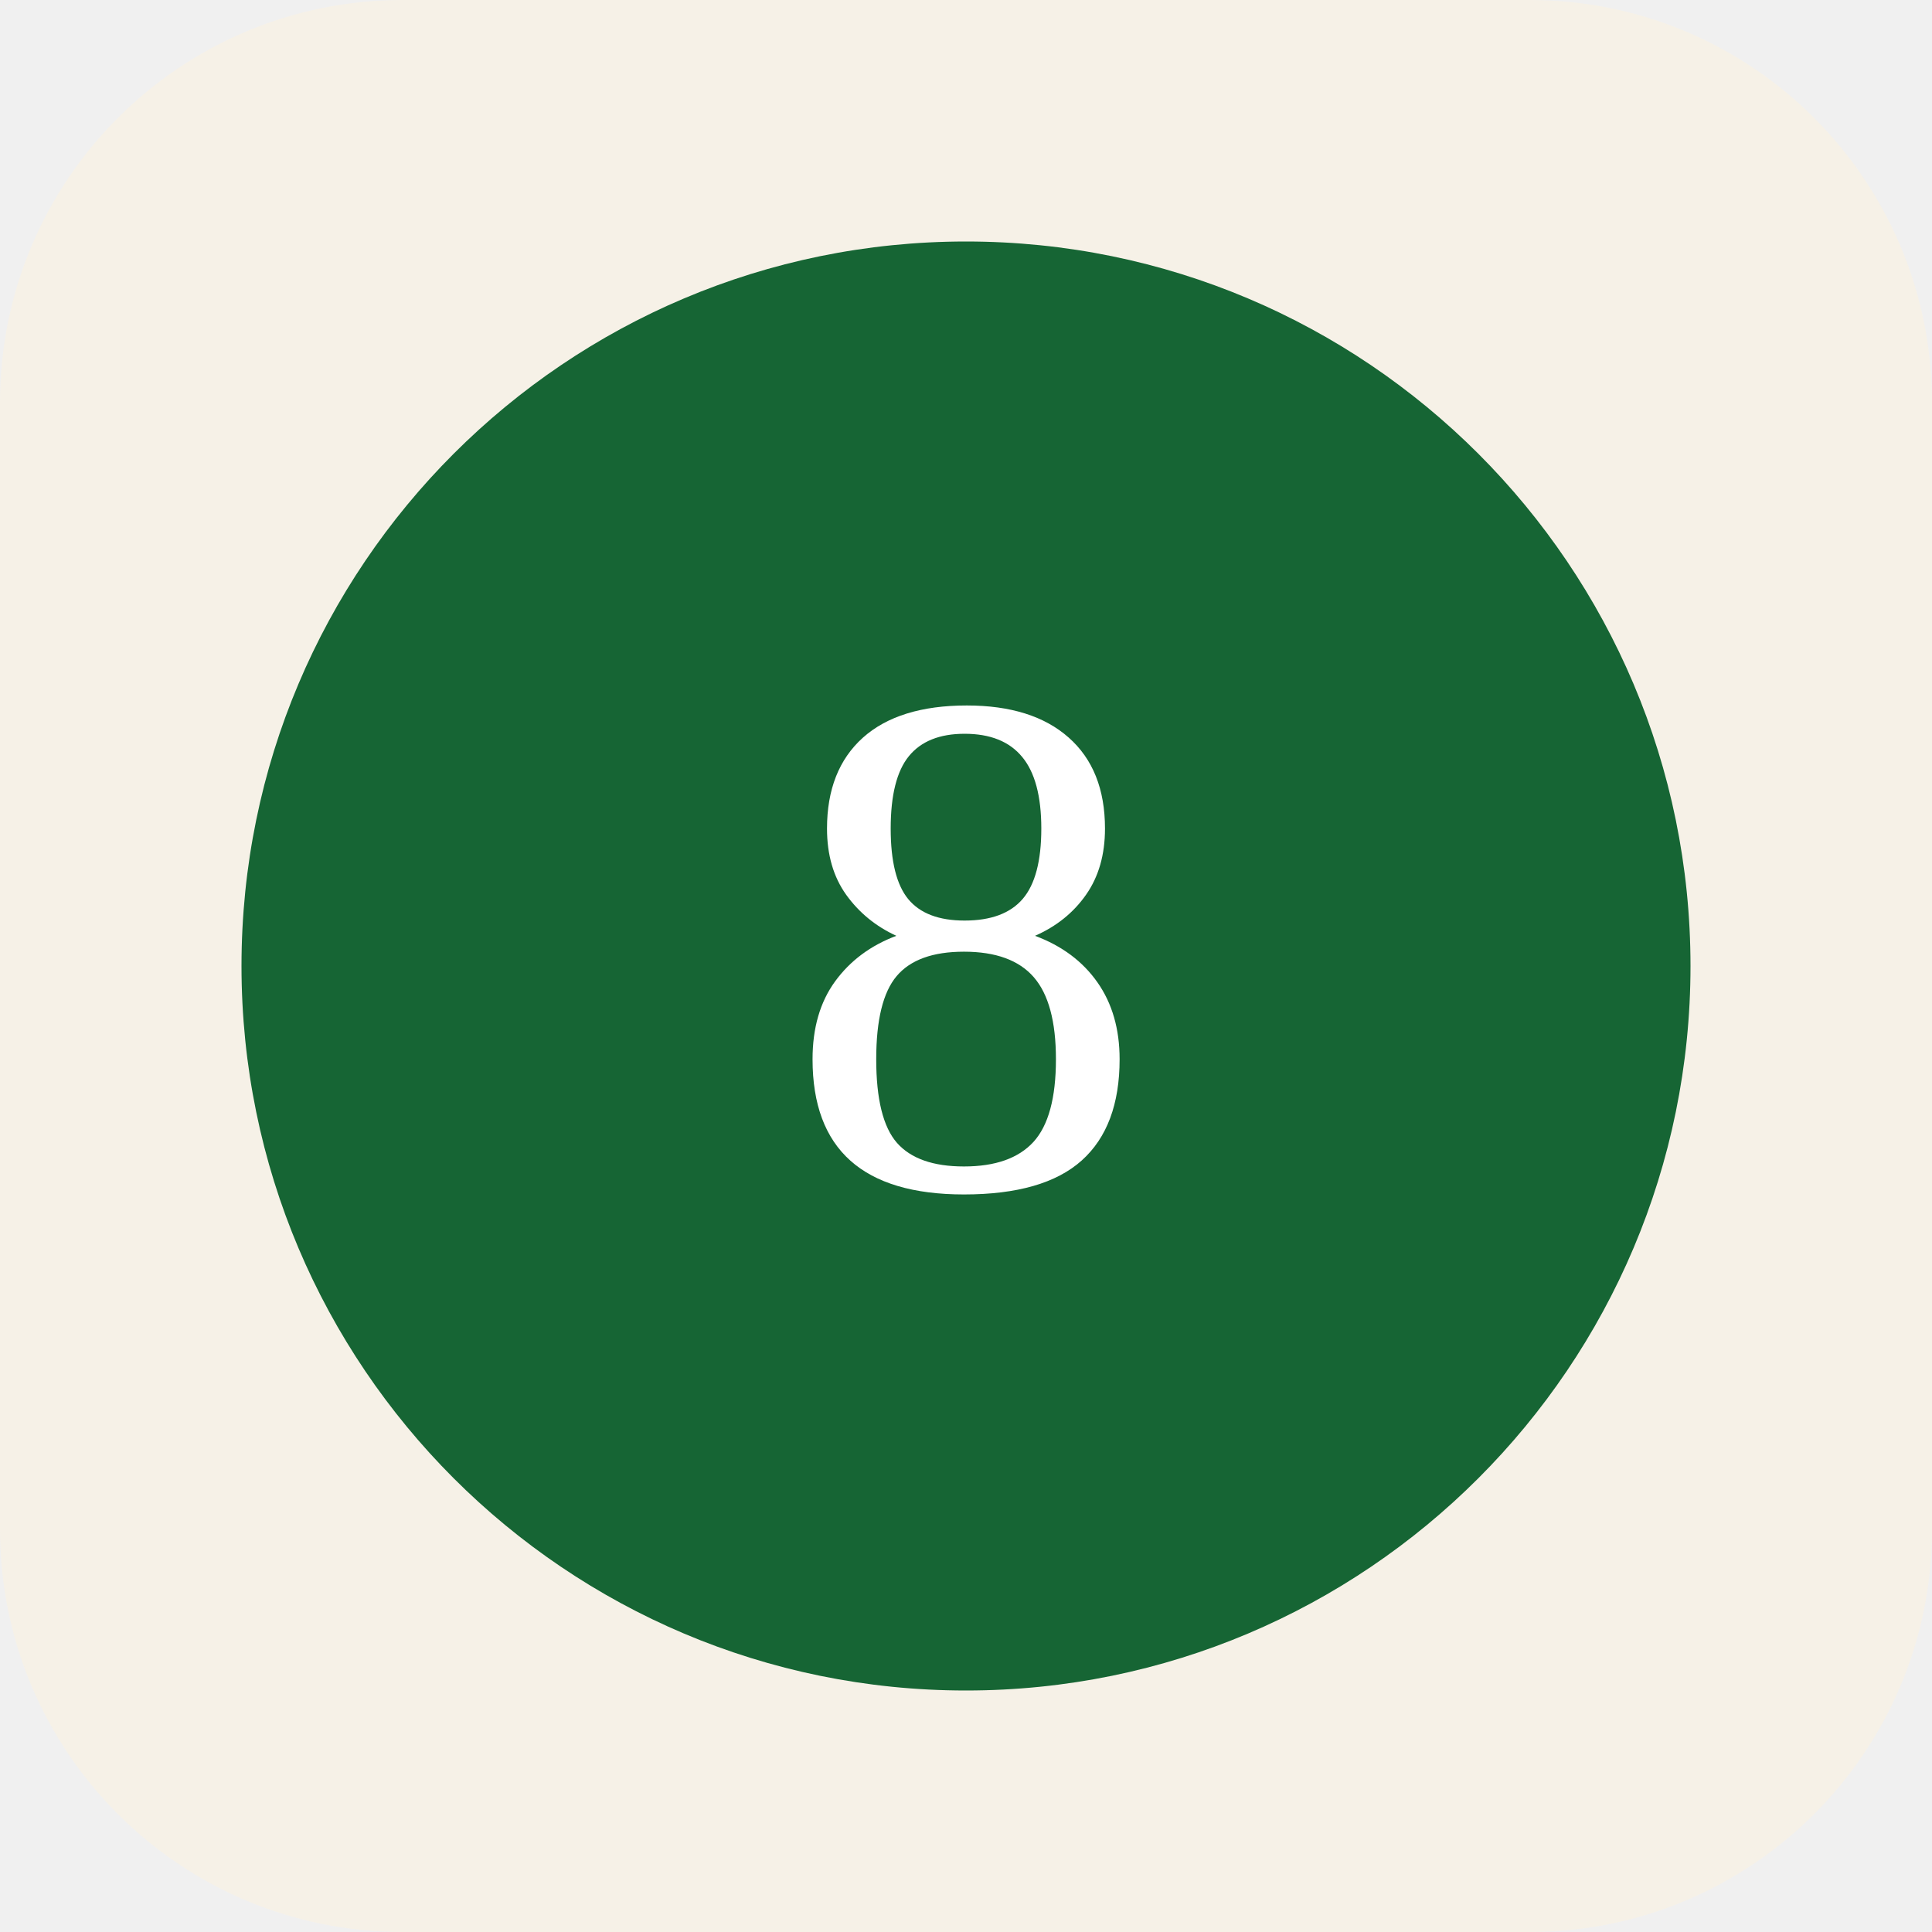
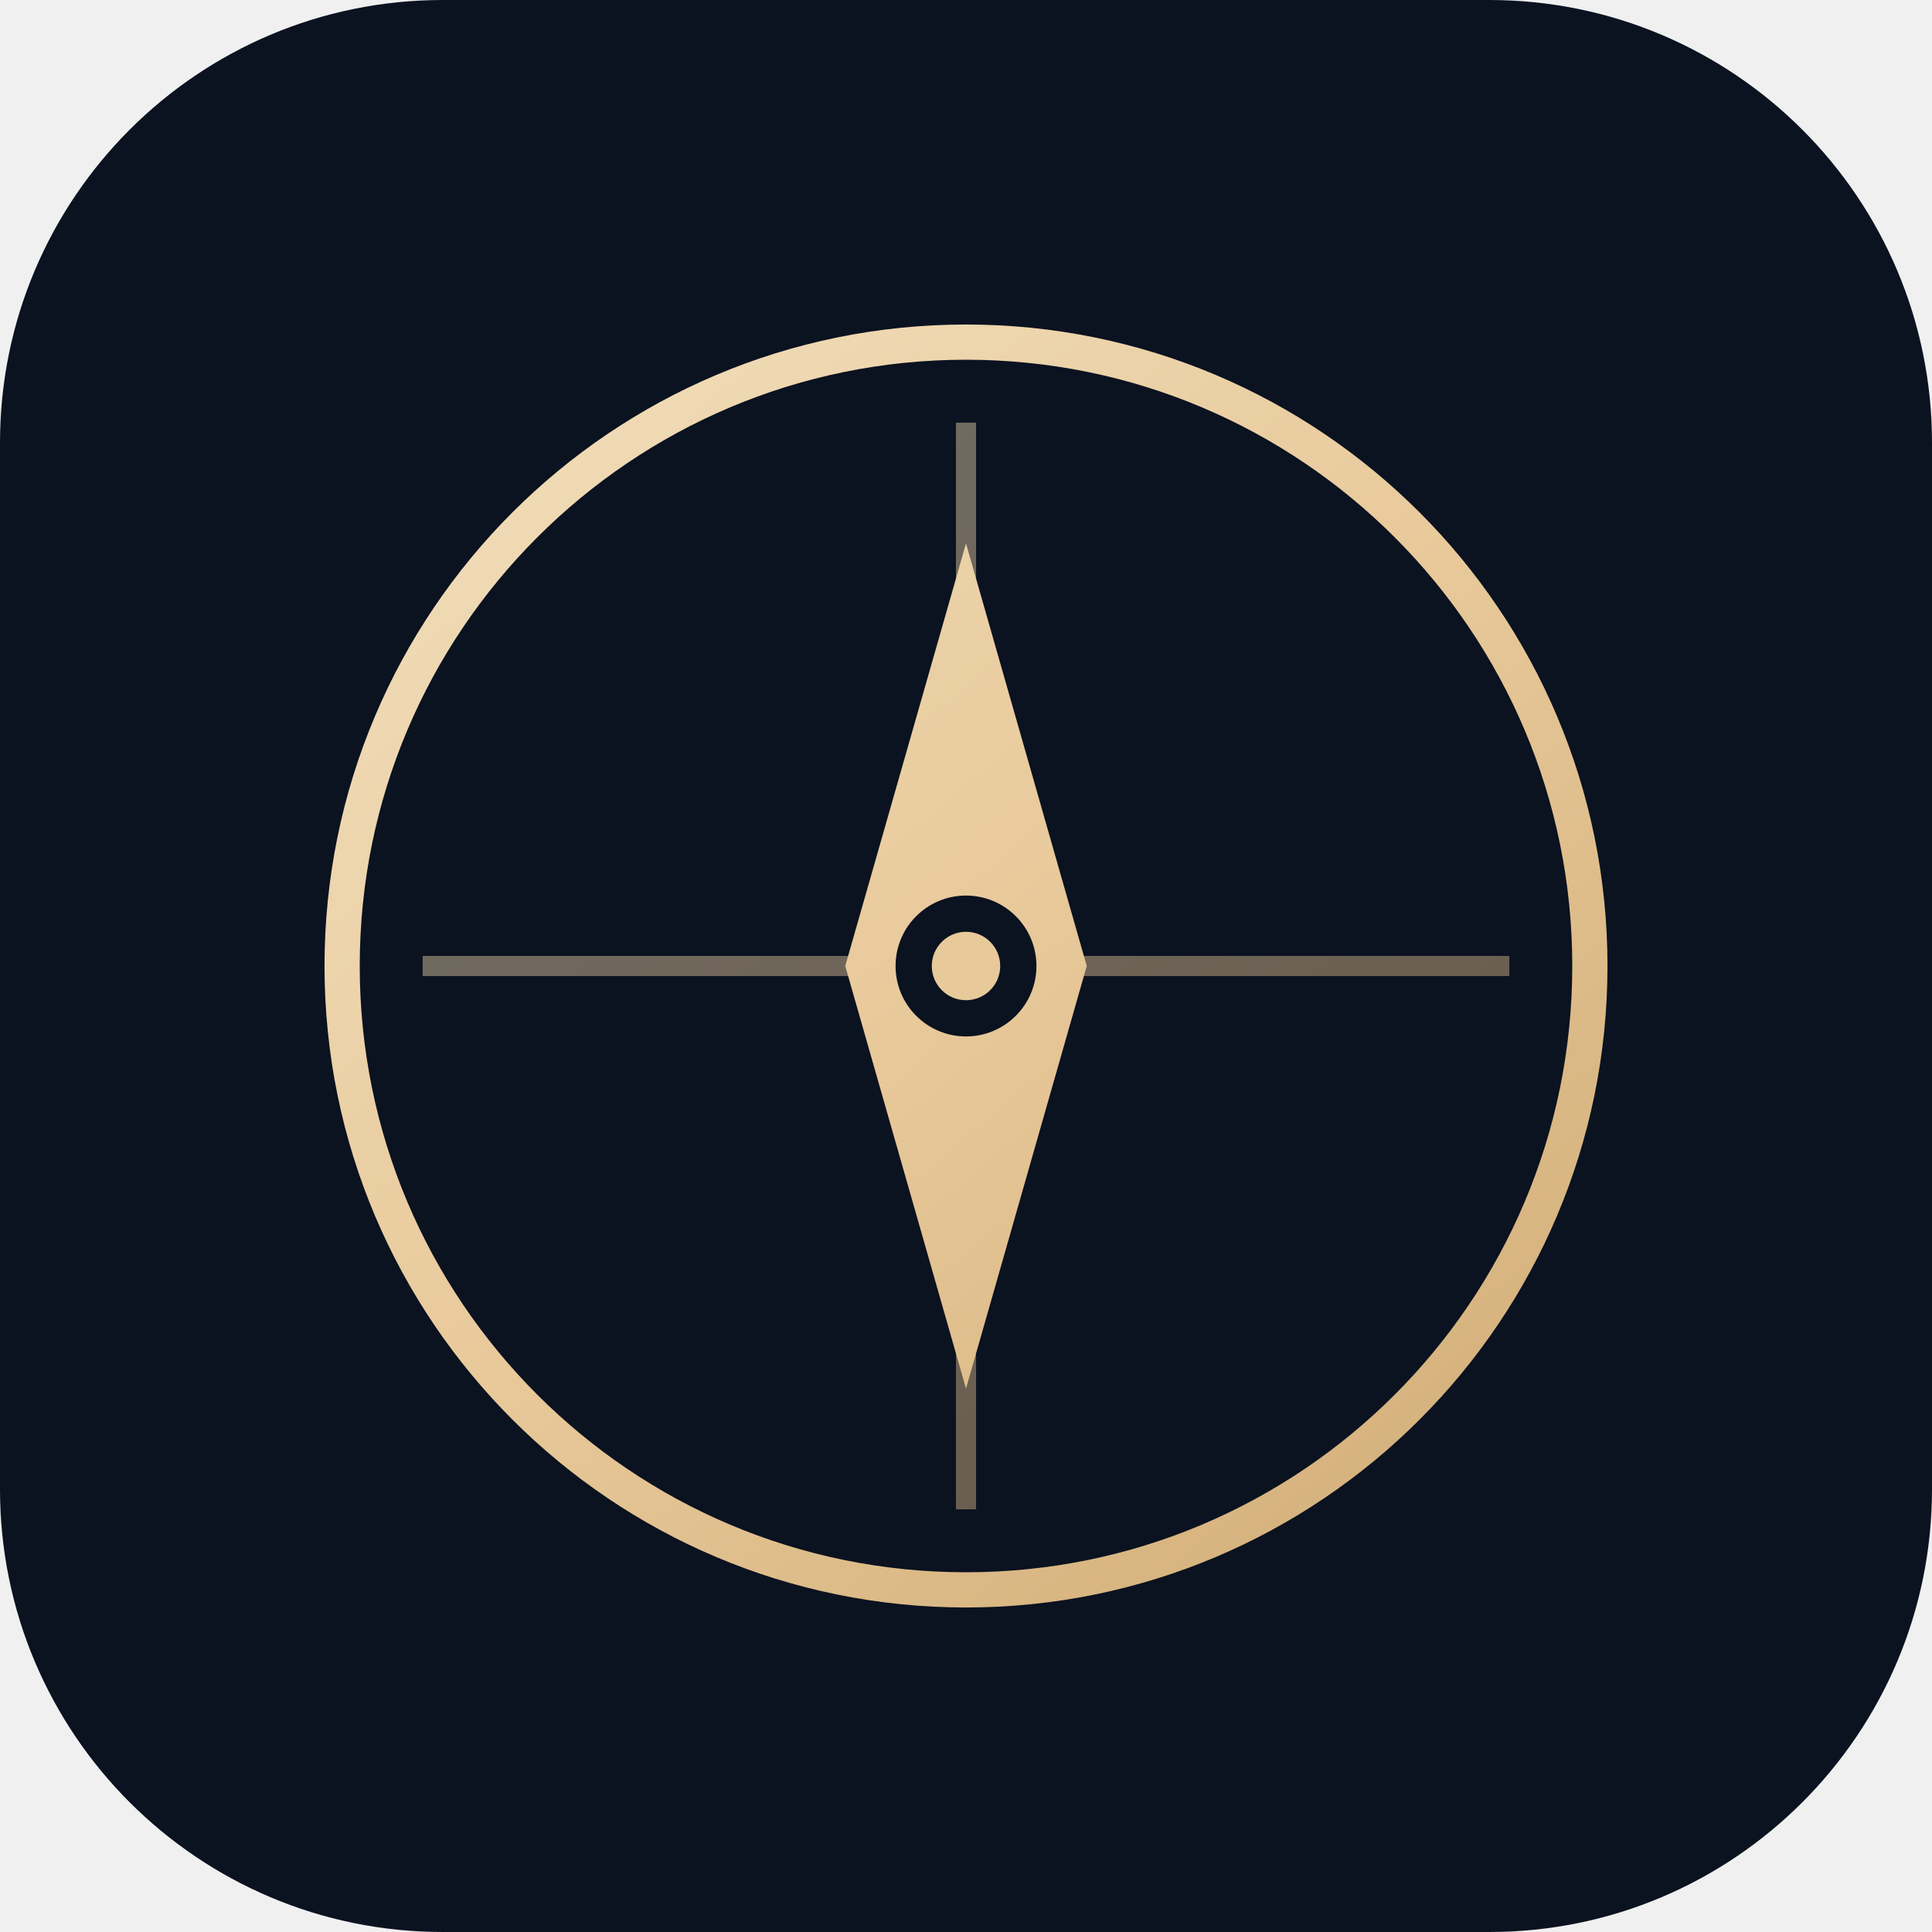
<svg xmlns="http://www.w3.org/2000/svg" viewBox="0 0 192 192">
-   <rect width="192" height="192" rx="40" fill="#f6f1e7" />
-   <circle cx="96" cy="96" r="72" fill="#166534" />
-   <text x="96" y="118" text-anchor="middle" font-size="72" fill="white">8</text>
+   <defs>
+     <linearGradient id="g" x1="24" y1="12" x2="168" y2="180" gradientUnits="userSpaceOnUse">
+       <stop stop-color="#F4E6C8" />
+       <stop offset="0.5" stop-color="#E8C99A" />
+       <stop offset="1" stop-color="#C9A36A" />
+     </linearGradient>
+   </defs>
+   <rect width="192" height="192" rx="44" fill="#0B1220" />
+   <circle cx="96" cy="96" r="62" fill="none" stroke="url(#g)" stroke-width="3.5" />
+   <path d="M96 42v108M42 96h108" stroke="url(#g)" stroke-width="2" opacity="0.45" />
+   <path d="M96 54 108 96 96 138 84 96Z" fill="url(#g)" />
+   <circle cx="96" cy="96" r="7" fill="#0B1220" />
+   <circle cx="96" cy="96" r="3.4" fill="#E8C99A" />
</svg>
